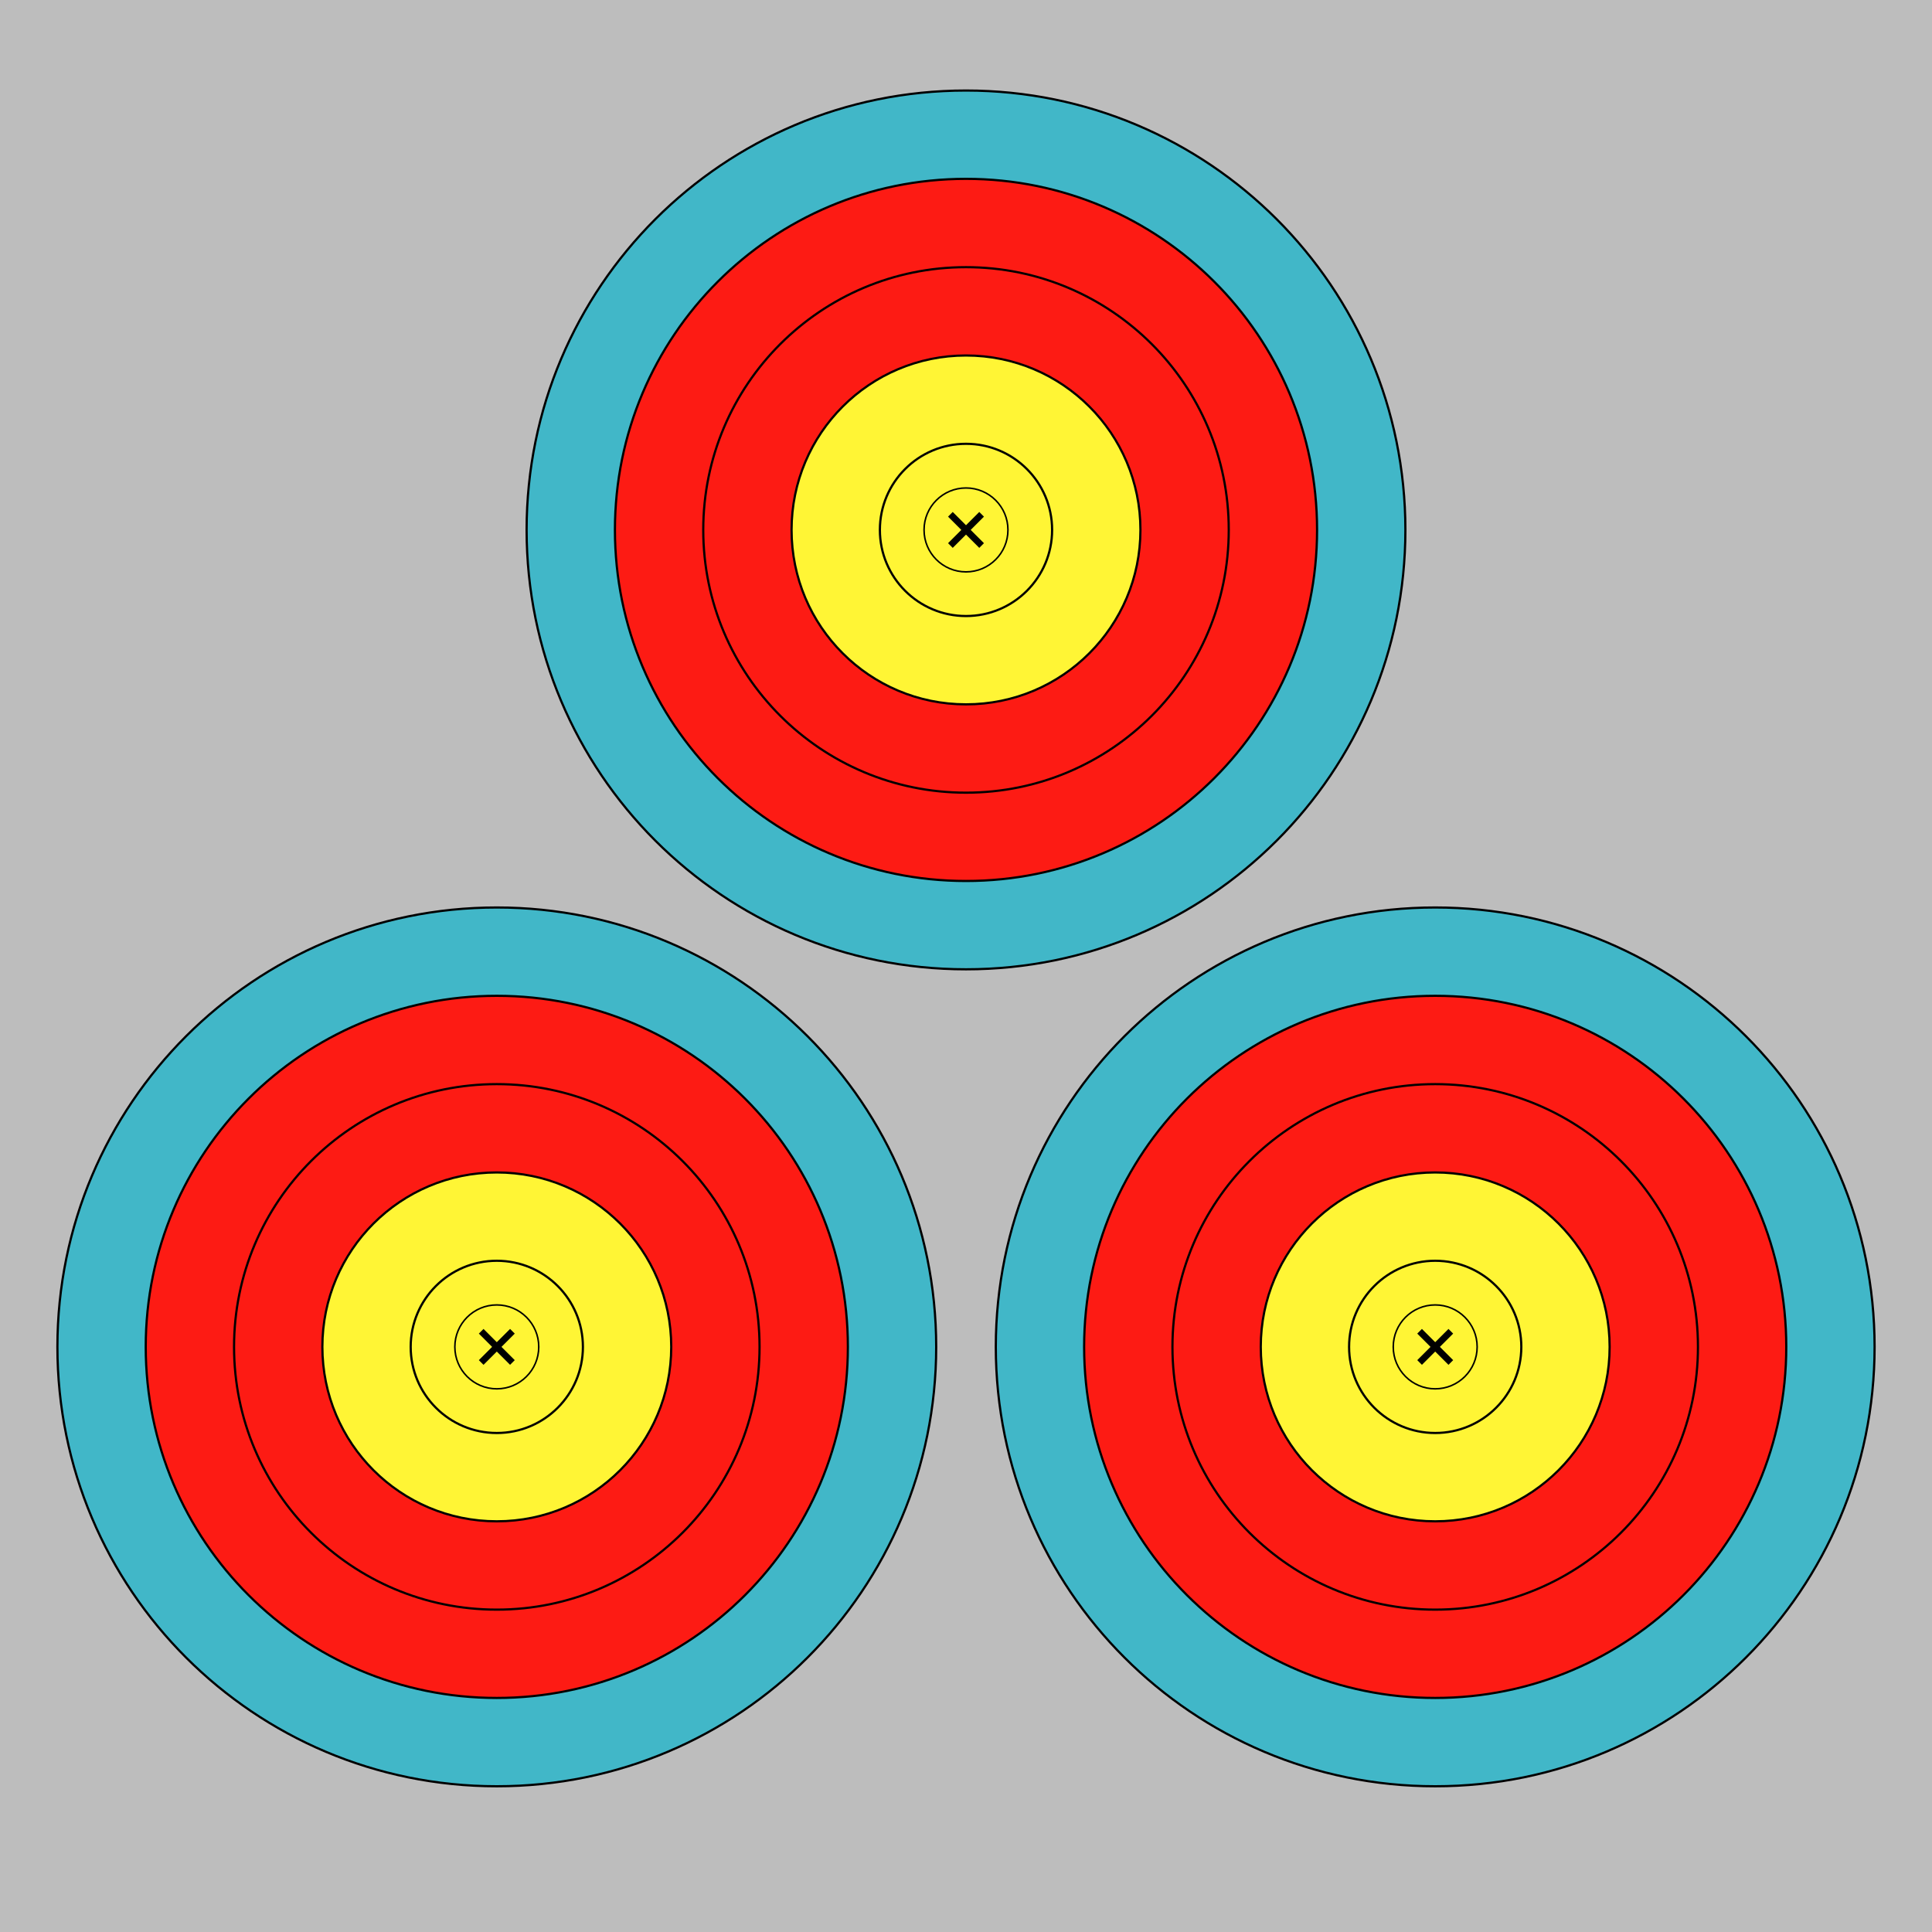
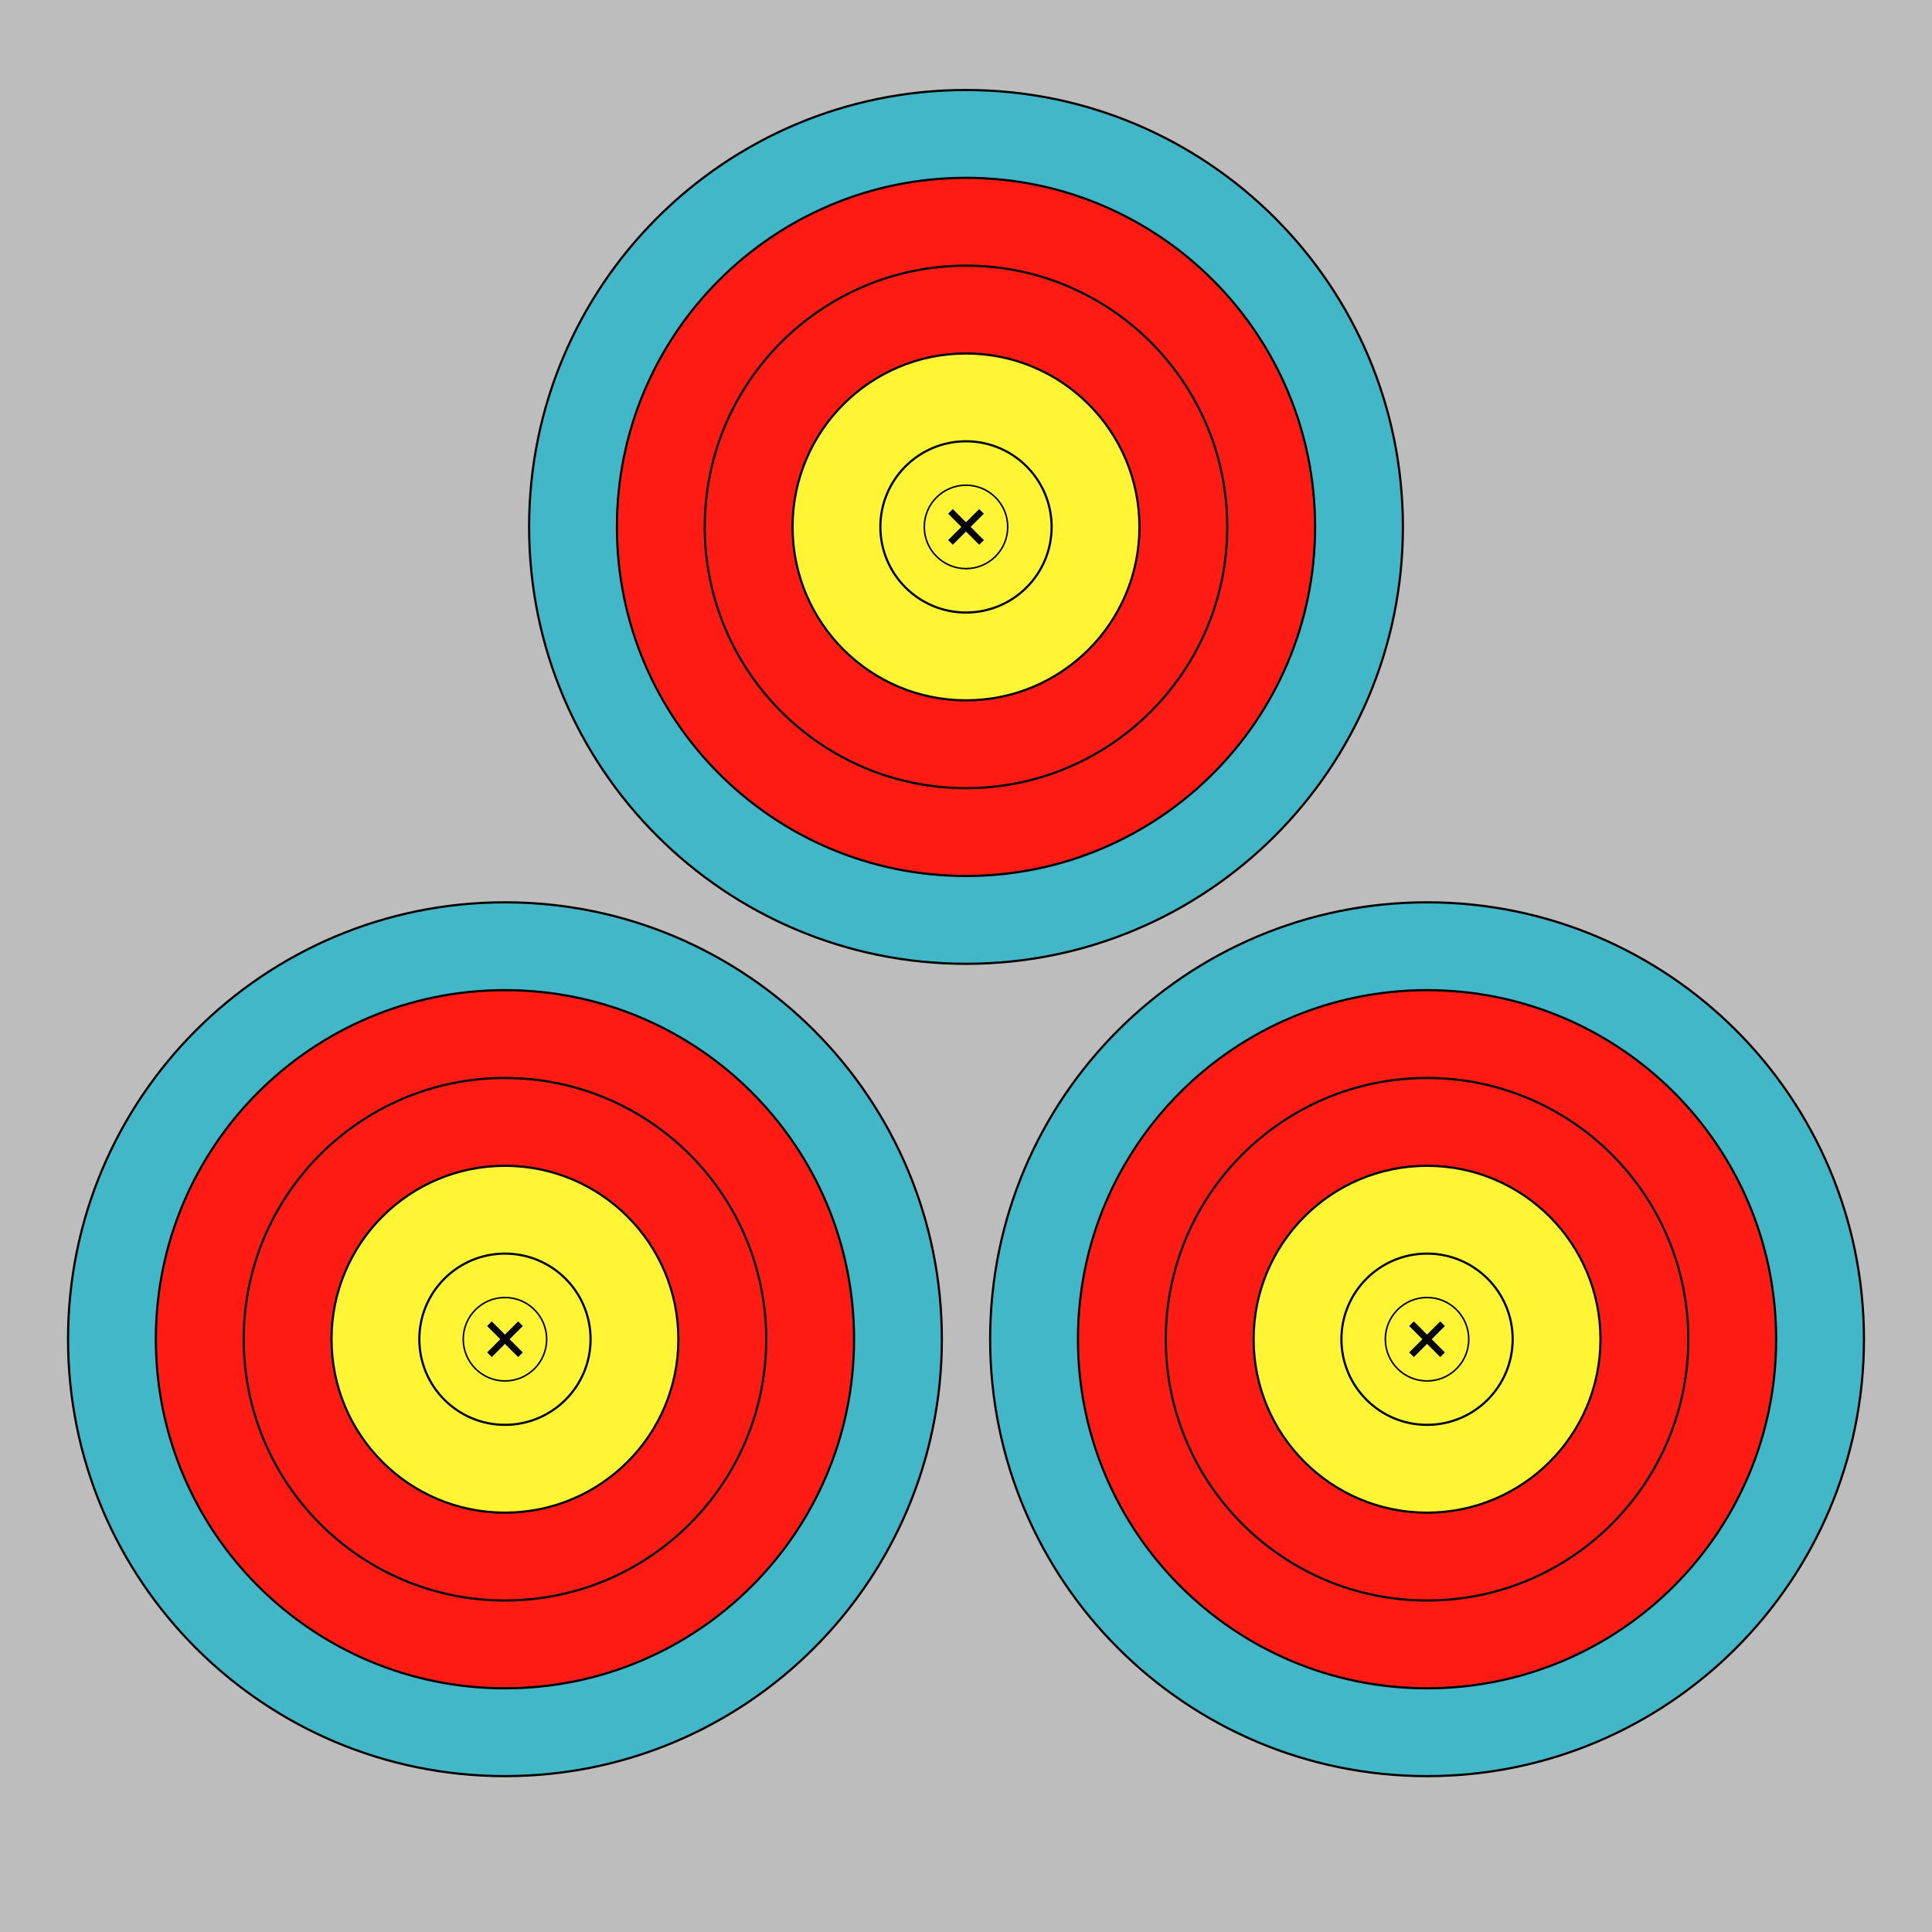
- <svg xmlns="http://www.w3.org/2000/svg" version="1.0" width="87.5cm" height="87.5cm" viewBox="0 0 87.5 87.5" id="VegasTarget">
-   <rect width="87.5" height="87.5" fill="#bdbdbd" id="Background" />
-   <circle cx="43.75" cy="24" r="19.9" fill="#41b7c8" stroke="black" stroke-width="0.1" id="Target1Zone6" />
-   <circle cx="43.75" cy="24" r="15.9" fill="#fd1b14" stroke="black" stroke-width="0.1" id="Target1Zone7" />
-   <circle cx="43.75" cy="24" r="11.9" fill="#fd1b14" stroke="black" stroke-width="0.1" id="Target1Zone8" />
-   <circle cx="43.75" cy="24" r="7.9" fill="#fff535" stroke="black" stroke-width="0.1" id="Target1Zone9" />
-   <circle cx="43.75" cy="24" r="3.9" fill="#fff535" stroke="black" stroke-width="0.1" id="Target1Zone10" />
-   <circle cx="43.75" cy="24" r="1.9" fill="#fff535" stroke="black" stroke-width="0.07" id="Target1Zone10X" />
-   <path d="M 42.75 24 L 44.75 24 M 43.75 23 L 43.75 25" stroke="black" stroke-width="0.3" transform="rotate(-45 43.75 24)" id="Taget1Center" />
-   <circle cx="22.5" cy="61" r="19.9" fill="#41b7c8" stroke="black" stroke-width="0.1" id="Target2Zone6" />
-   <circle cx="22.5" cy="61" r="15.9" fill="#fd1b14" stroke="black" stroke-width="0.1" id="Target2Zone7" />
-   <circle cx="22.5" cy="61" r="11.9" fill="#fd1b14" stroke="black" stroke-width="0.1" id="Target2Zone8" />
-   <circle cx="22.5" cy="61" r="7.9" fill="#fff535" stroke="black" stroke-width="0.1" id="Target2Zone9" />
-   <circle cx="22.5" cy="61" r="3.9" fill="#fff535" stroke="black" stroke-width="0.1" id="Target2Zone10" />
-   <circle cx="22.5" cy="61" r="1.9" fill="#fff535" stroke="black" stroke-width="0.07" id="Target2Zone10X" />
-   <path d="M 21.5 61 L 23.5 61 M 22.5 60 L 22.5 62" stroke="black" stroke-width="0.3" transform="rotate(-45 22.5 61)" id="Taget2Center" />
+ <svg xmlns="http://www.w3.org/2000/svg" version="1.0" width="88" height="88" viewBox="0 0 88 88" id="VegasTarget">
+   <rect width="88" height="88" fill="#bdbdbd" id="Background" />
+   <circle cx="44" cy="24" r="19.9" fill="#41b7c8" stroke="black" stroke-width="0.1" id="Target1Zone6" />
+   <circle cx="44" cy="24" r="15.9" fill="#fd1b14" stroke="black" stroke-width="0.1" id="Target1Zone7" />
+   <circle cx="44" cy="24" r="11.9" fill="#fd1b14" stroke="black" stroke-width="0.1" id="Target1Zone8" />
+   <circle cx="44" cy="24" r="7.9" fill="#fff535" stroke="black" stroke-width="0.1" id="Target1Zone9" />
+   <circle cx="44" cy="24" r="3.9" fill="#fff535" stroke="black" stroke-width="0.1" id="Target1Zone10" />
+   <circle cx="44" cy="24" r="1.9" fill="#fff535" stroke="black" stroke-width="0.07" id="Target1Zone10X" />
+   <path d="M 43 24 L 45 24 M 44 23 L 44 25" stroke="black" stroke-width="0.3" transform="rotate(-45 44 24)" id="Taget1Center" />
+   <circle cx="23" cy="61" r="19.9" fill="#41b7c8" stroke="black" stroke-width="0.1" id="Target2Zone6" />
+   <circle cx="23" cy="61" r="15.9" fill="#fd1b14" stroke="black" stroke-width="0.1" id="Target2Zone7" />
+   <circle cx="23" cy="61" r="11.9" fill="#fd1b14" stroke="black" stroke-width="0.1" id="Target2Zone8" />
+   <circle cx="23" cy="61" r="7.9" fill="#fff535" stroke="black" stroke-width="0.1" id="Target2Zone9" />
+   <circle cx="23" cy="61" r="3.9" fill="#fff535" stroke="black" stroke-width="0.1" id="Target2Zone10" />
+   <circle cx="23" cy="61" r="1.9" fill="#fff535" stroke="black" stroke-width="0.07" id="Target2Zone10X" />
+   <path d="M 22 61 L 24 61 M 23 60 L 23 62" stroke="black" stroke-width="0.3" transform="rotate(-45 23 61)" id="Taget2Center" />
  <circle cx="65" cy="61" r="19.9" fill="#41b7c8" stroke="black" stroke-width="0.1" id="Target3Zone6" />
  <circle cx="65" cy="61" r="15.9" fill="#fd1b14" stroke="black" stroke-width="0.1" id="Target3Zone7" />
  <circle cx="65" cy="61" r="11.9" fill="#fd1b14" stroke="black" stroke-width="0.1" id="Target3Zone8" />
  <circle cx="65" cy="61" r="7.9" fill="#fff535" stroke="black" stroke-width="0.1" id="Target3Zone9" />
  <circle cx="65" cy="61" r="3.9" fill="#fff535" stroke="black" stroke-width="0.1" id="Target3Zone10" />
  <circle cx="65" cy="61" r="1.9" fill="#fff535" stroke="black" stroke-width="0.07" id="Target3Zone10X" />
  <path d="M 64 61 L 66 61 M 65 60 L 65 62" stroke="black" stroke-width="0.3" transform="rotate(-45 65 61)" id="Taget3Center" />
</svg>
